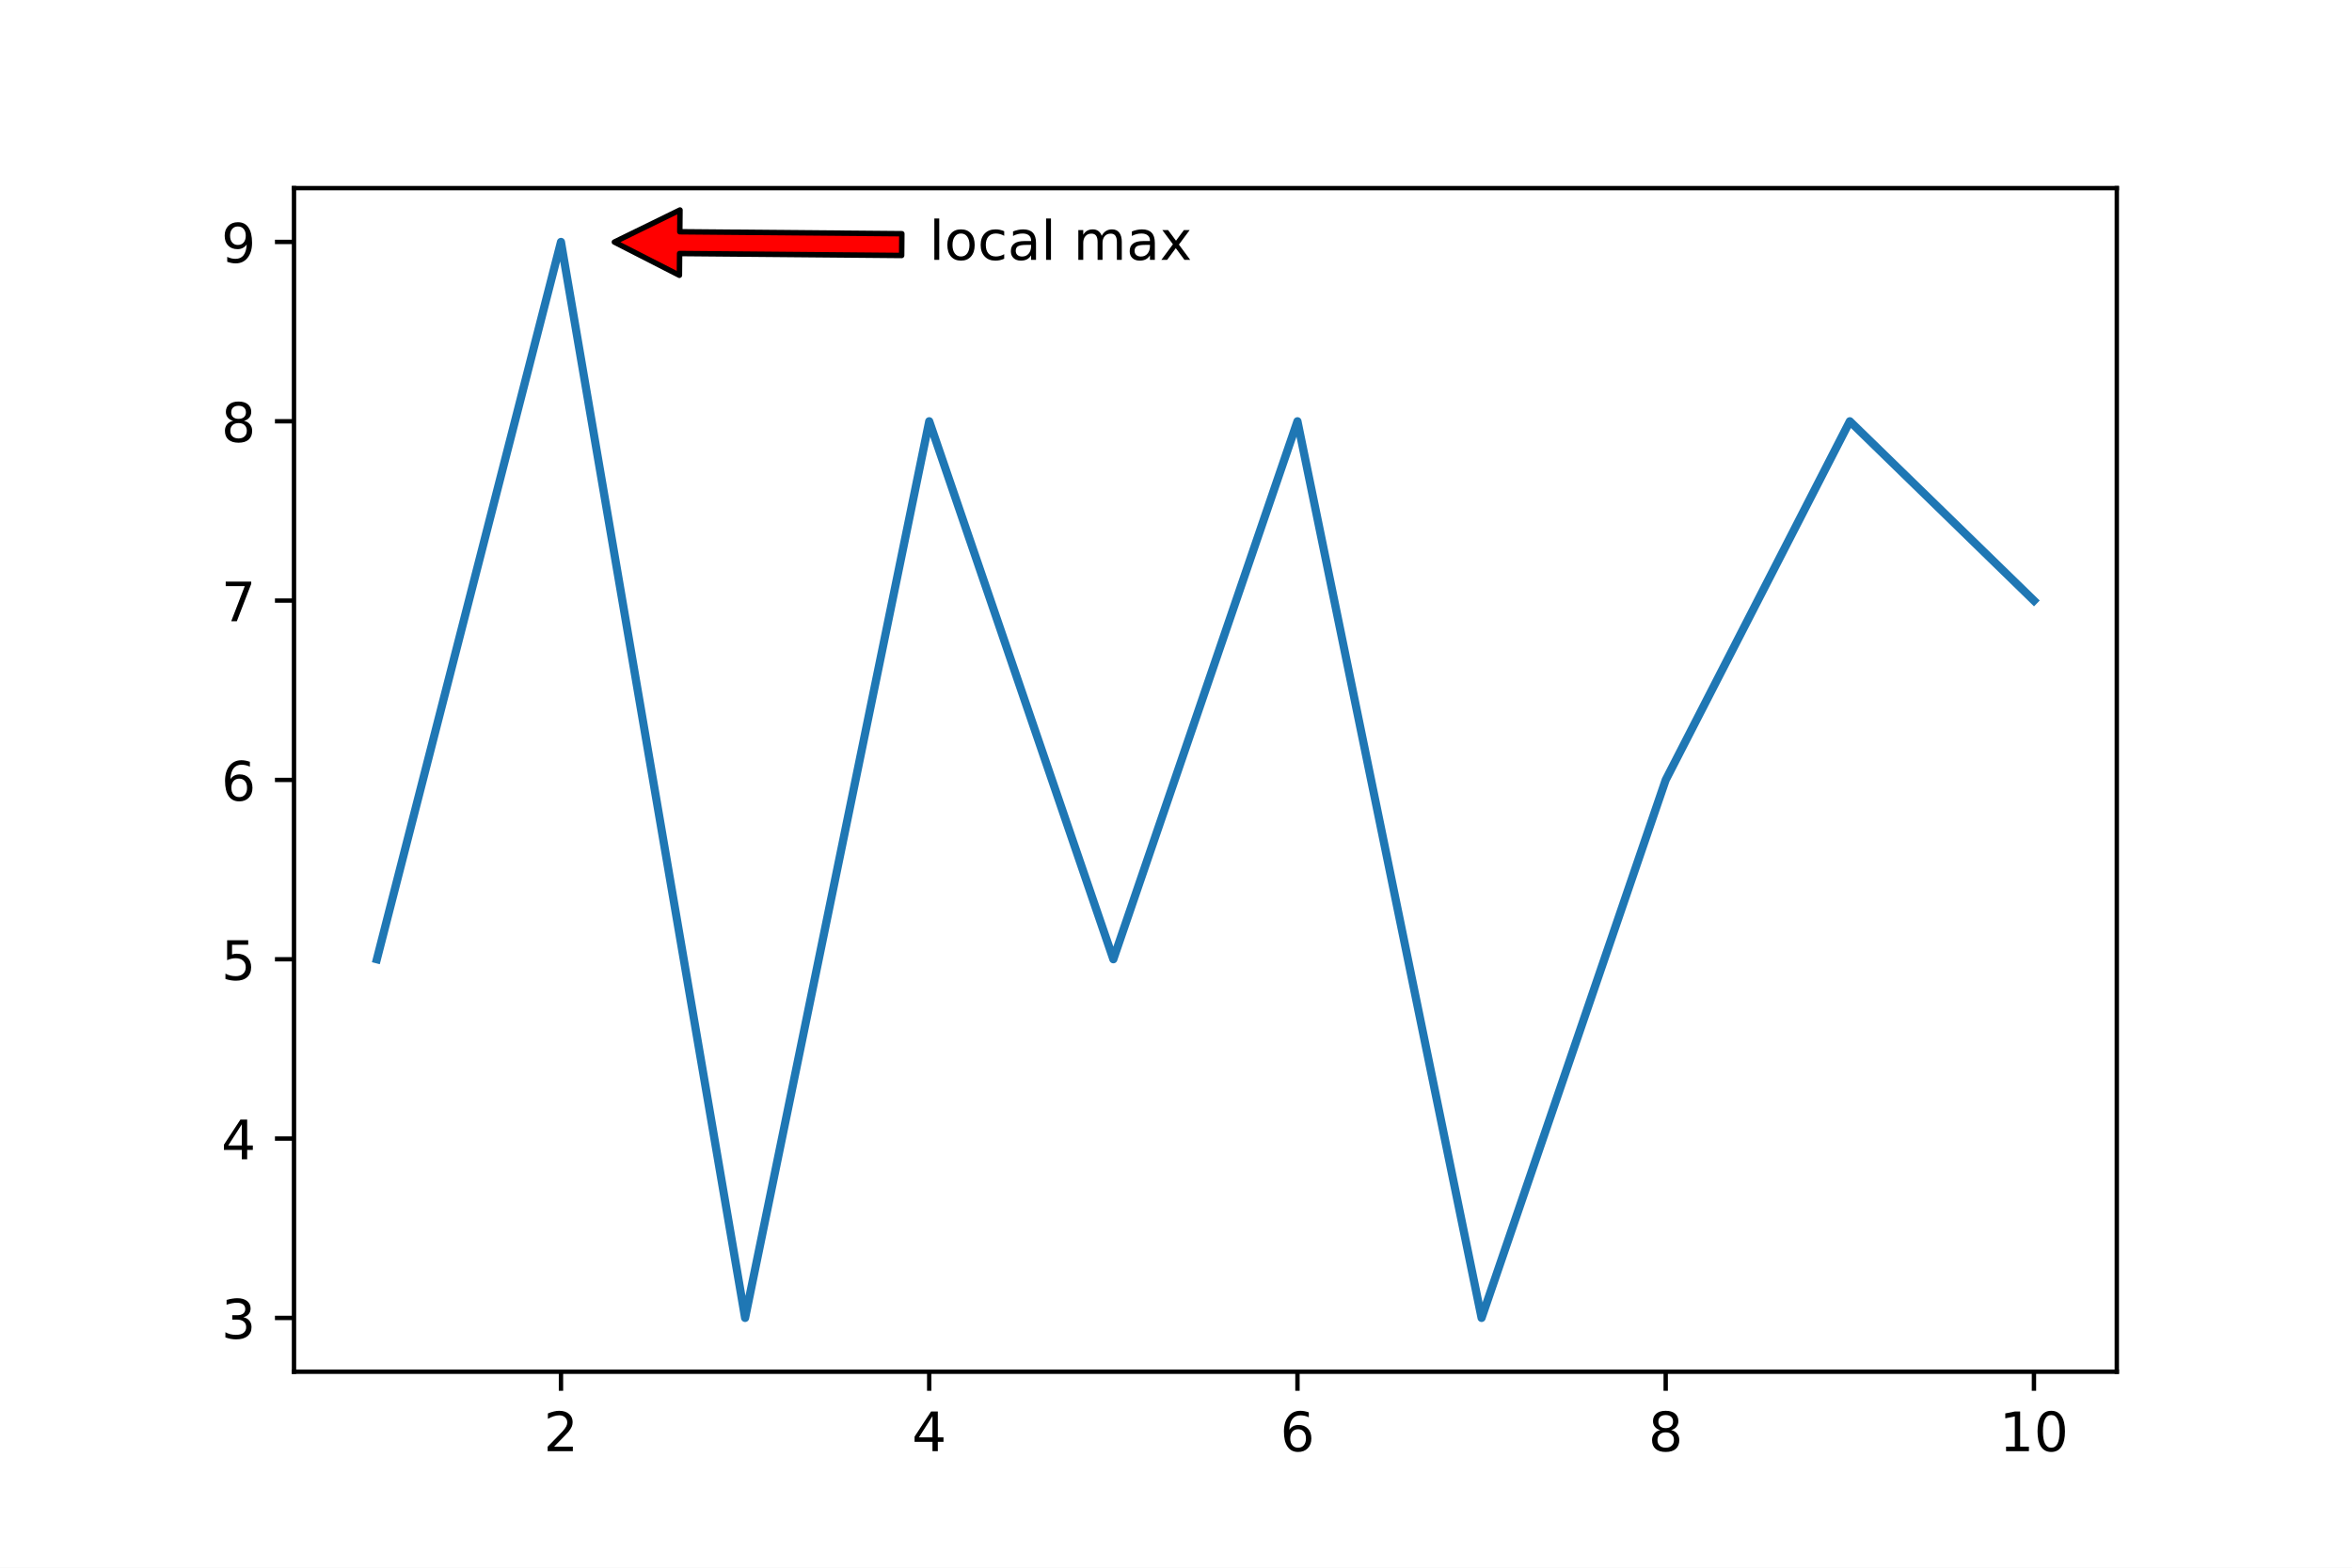
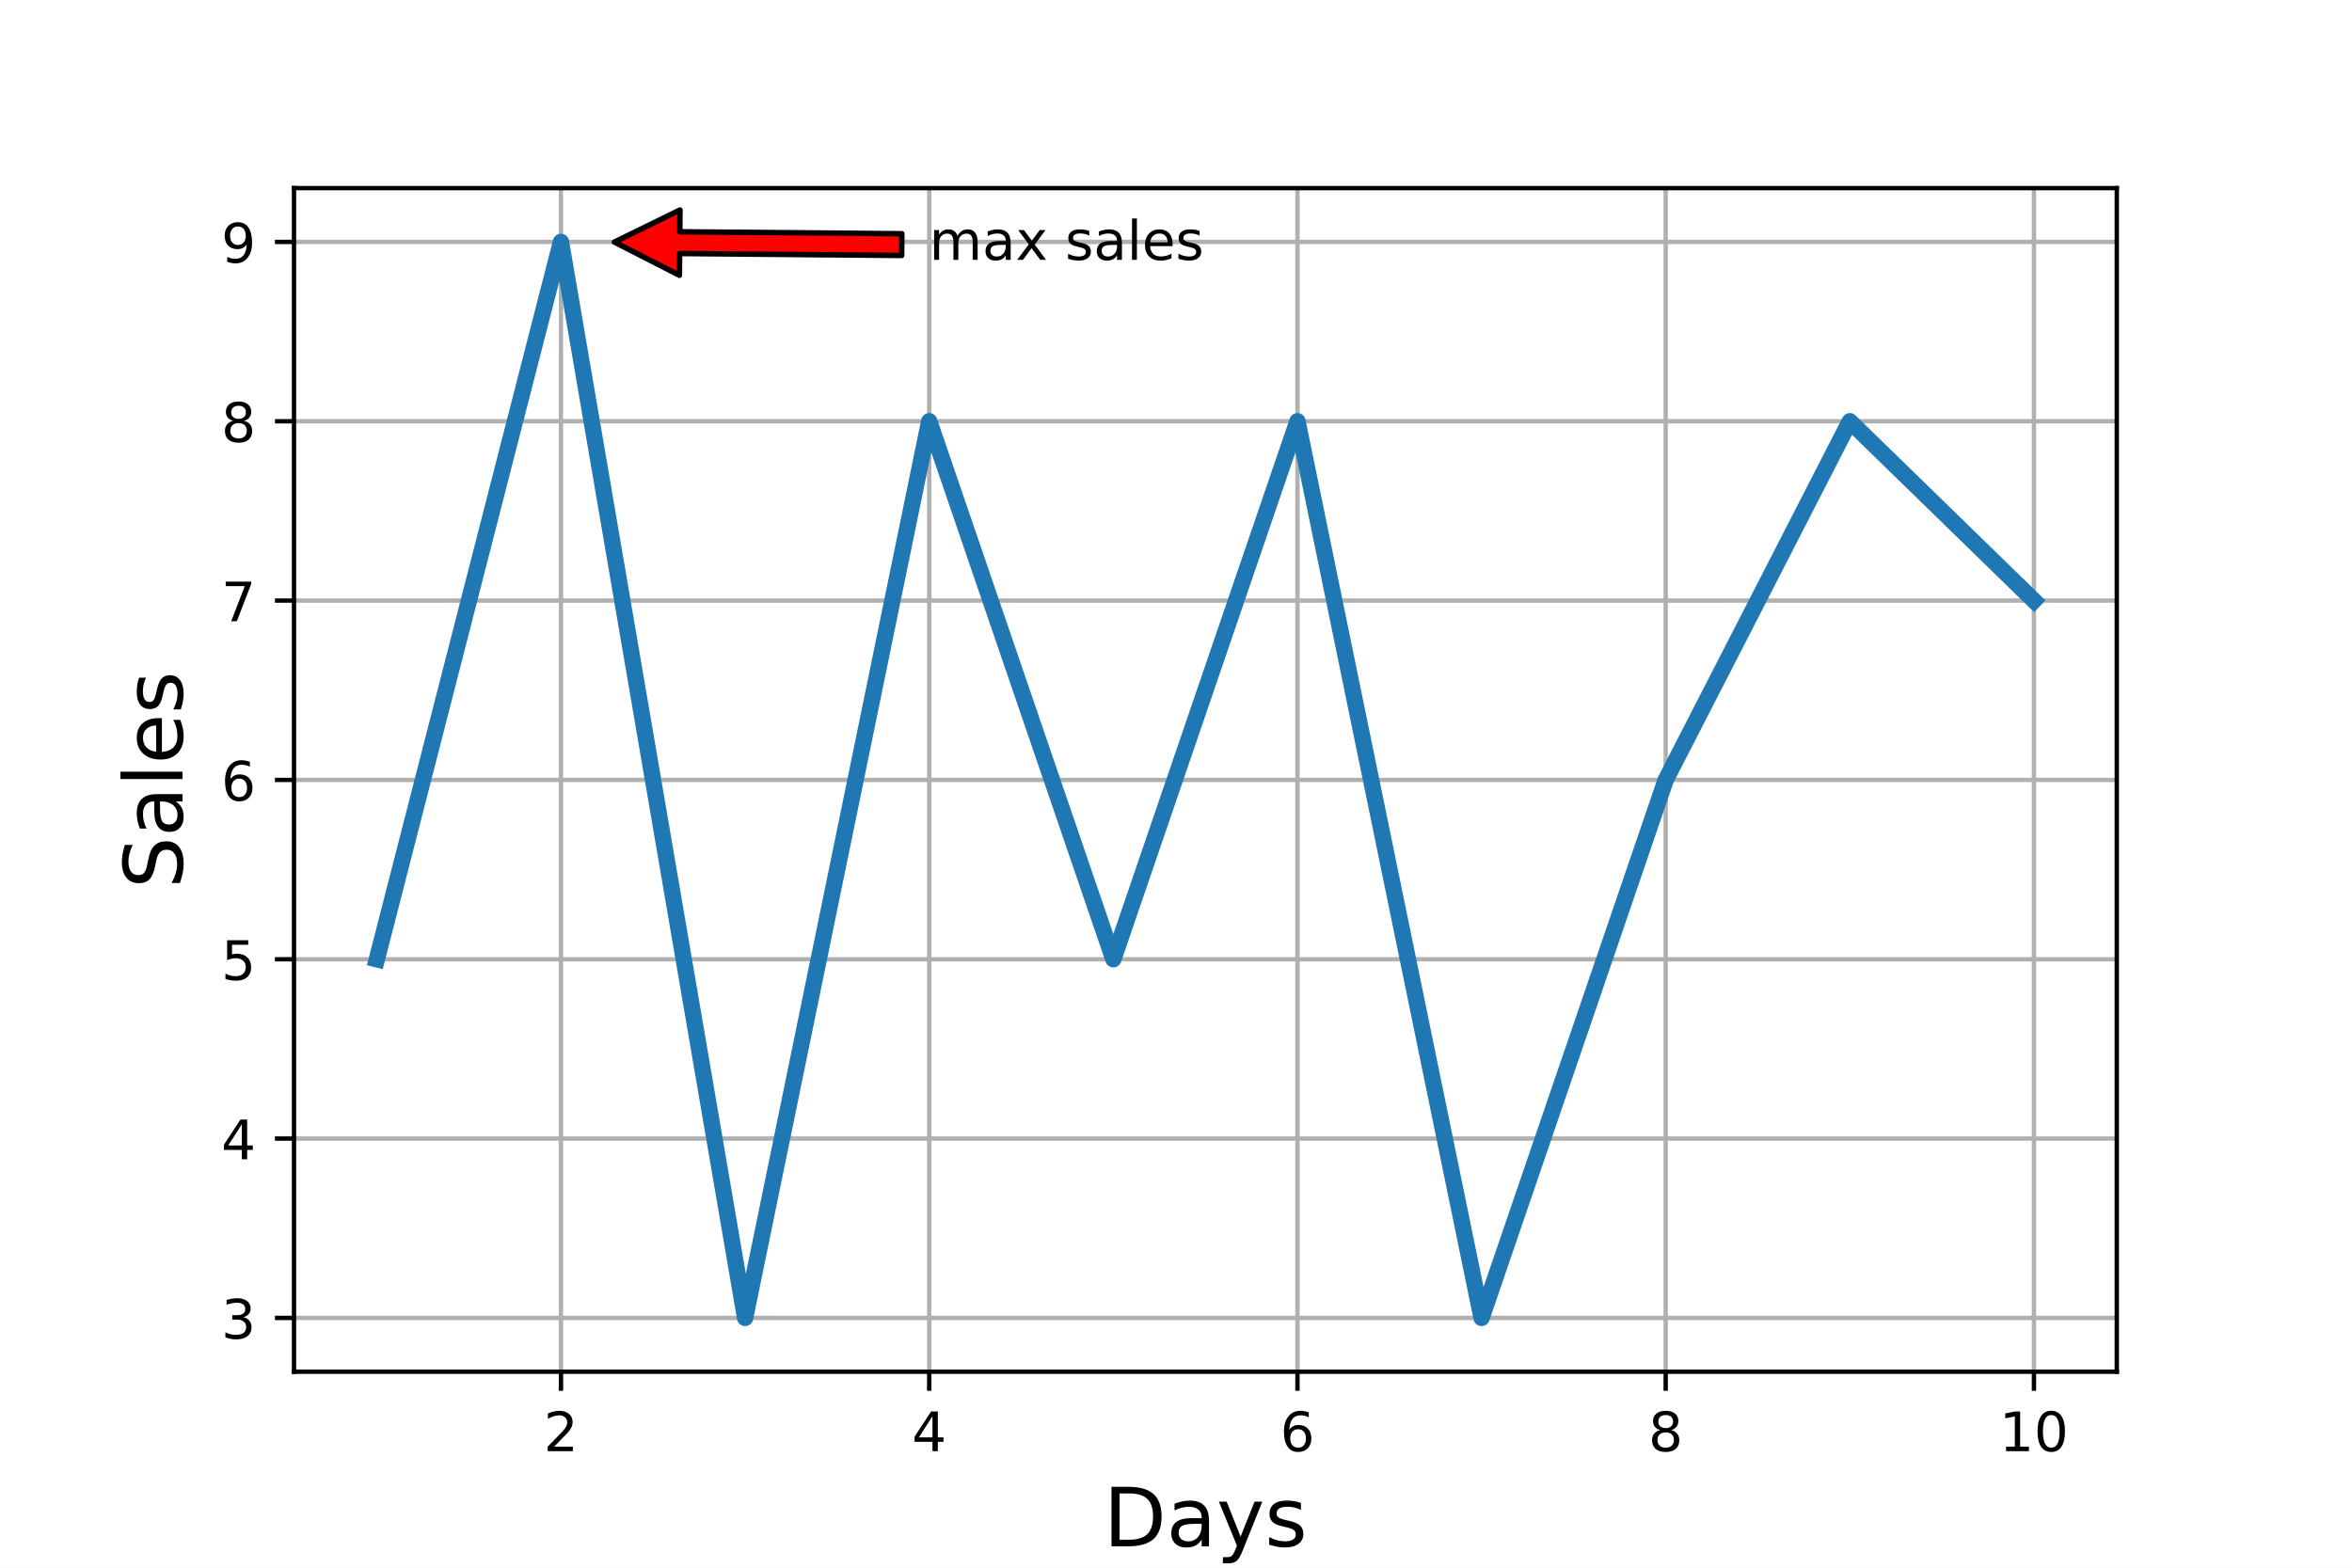
<svg xmlns="http://www.w3.org/2000/svg" xmlns:xlink="http://www.w3.org/1999/xlink" height="288pt" version="1.1" viewBox="0 0 432 288" width="432pt">
  <defs>
    <style type="text/css">
*{stroke-linecap:butt;stroke-linejoin:round;}
  </style>
  </defs>
  <g id="figure_1">
    <g id="patch_1">
      <path d="M 0 288  L 432 288  L 432 0  L 0 0  z " style="fill:#ffffff;" />
    </g>
    <g id="axes_1">
      <g id="patch_2">
        <path d="M 54 252  L 388.8 252  L 388.8 34.56  L 54 34.56  z " style="fill:#ffffff;" />
      </g>
      <g id="matplotlib.axis_1">
        <g id="xtick_1">
          <g id="line2d_1">
-             <defs>
-               <path d="M 0 0  L 0 3.5  " id="m5c59337e7c" style="stroke:#000000;stroke-width:0.8;" />
-             </defs>
-             <g>
-               <use style="stroke:#000000;stroke-width:0.8;" x="103.036" xlink:href="#m5c59337e7c" y="252" />
+             <path clip-path="url(#p91d3feaec7)" d="M 103.036 252  L 103.036 34.56  " style="fill:none;stroke:#b0b0b0;stroke-linecap:square;stroke-width:0.8;" />
+           </g>
+           <g id="line2d_2">
+             <defs>
+               <path d="M 0 0  L 0 3.5  " id="mebda4e5f8e" style="stroke:#000000;stroke-width:0.8;" />
+             </defs>
+             <g>
+               <use style="stroke:#000000;stroke-width:0.8;" x="103.036" xlink:href="#mebda4e5f8e" y="252" />
            </g>
          </g>
          <g id="text_1">
            <defs>
              <path d="M 19.188 8.297  L 53.609 8.297  L 53.609 0  L 7.328 0  L 7.328 8.297  Q 12.938 14.109 22.625 23.891  Q 32.328 33.688 34.812 36.531  Q 39.547 41.844 41.422 45.531  Q 43.312 49.219 43.312 52.781  Q 43.312 58.594 39.234 62.25  Q 35.156 65.922 28.609 65.922  Q 23.969 65.922 18.812 64.312  Q 13.672 62.703 7.812 59.422  L 7.812 69.391  Q 13.766 71.781 18.938 73  Q 24.125 74.219 28.422 74.219  Q 39.75 74.219 46.484 68.547  Q 53.219 62.891 53.219 53.422  Q 53.219 48.922 51.531 44.891  Q 49.859 40.875 45.406 35.406  Q 44.188 33.984 37.641 27.219  Q 31.109 20.453 19.188 8.297  z " id="DejaVuSans-50" />
            </defs>
            <g transform="translate(99.85511 266.5984)scale(0.1 -0.1)">
              <use xlink:href="#DejaVuSans-50" />
            </g>
          </g>
        </g>
        <g id="xtick_2">
-           <g id="line2d_2">
-             <g>
-               <use style="stroke:#000000;stroke-width:0.8;" x="170.673" xlink:href="#m5c59337e7c" y="252" />
+           <g id="line2d_3">
+             <path clip-path="url(#p91d3feaec7)" d="M 170.673 252  L 170.673 34.56  " style="fill:none;stroke:#b0b0b0;stroke-linecap:square;stroke-width:0.8;" />
+           </g>
+           <g id="line2d_4">
+             <g>
+               <use style="stroke:#000000;stroke-width:0.8;" x="170.673" xlink:href="#mebda4e5f8e" y="252" />
            </g>
          </g>
          <g id="text_2">
            <defs>
              <path d="M 37.797 64.312  L 12.891 25.391  L 37.797 25.391  z M 35.203 72.906  L 47.609 72.906  L 47.609 25.391  L 58.016 25.391  L 58.016 17.188  L 47.609 17.188  L 47.609 0  L 37.797 0  L 37.797 17.188  L 4.891 17.188  L 4.891 26.703  z " id="DejaVuSans-52" />
            </defs>
            <g transform="translate(167.4915 266.5984)scale(0.1 -0.1)">
              <use xlink:href="#DejaVuSans-52" />
            </g>
          </g>
        </g>
        <g id="xtick_3">
-           <g id="line2d_3">
-             <g>
-               <use style="stroke:#000000;stroke-width:0.8;" x="238.309" xlink:href="#m5c59337e7c" y="252" />
+           <g id="line2d_5">
+             <path clip-path="url(#p91d3feaec7)" d="M 238.309 252  L 238.309 34.56  " style="fill:none;stroke:#b0b0b0;stroke-linecap:square;stroke-width:0.8;" />
+           </g>
+           <g id="line2d_6">
+             <g>
+               <use style="stroke:#000000;stroke-width:0.8;" x="238.309" xlink:href="#mebda4e5f8e" y="252" />
            </g>
          </g>
          <g id="text_3">
            <defs>
              <path d="M 33.016 40.375  Q 26.375 40.375 22.484 35.828  Q 18.609 31.297 18.609 23.391  Q 18.609 15.531 22.484 10.953  Q 26.375 6.391 33.016 6.391  Q 39.656 6.391 43.531 10.953  Q 47.406 15.531 47.406 23.391  Q 47.406 31.297 43.531 35.828  Q 39.656 40.375 33.016 40.375  z M 52.594 71.297  L 52.594 62.312  Q 48.875 64.062 45.094 64.984  Q 41.312 65.922 37.594 65.922  Q 27.828 65.922 22.672 59.328  Q 17.531 52.734 16.797 39.406  Q 19.672 43.656 24.016 45.922  Q 28.375 48.188 33.594 48.188  Q 44.578 48.188 50.953 41.516  Q 57.328 34.859 57.328 23.391  Q 57.328 12.156 50.688 5.359  Q 44.047 -1.422 33.016 -1.422  Q 20.359 -1.422 13.672 8.266  Q 6.984 17.969 6.984 36.375  Q 6.984 53.656 15.188 63.938  Q 23.391 74.219 37.203 74.219  Q 40.922 74.219 44.703 73.484  Q 48.484 72.75 52.594 71.297  z " id="DejaVuSans-54" />
            </defs>
            <g transform="translate(235.1278 266.5984)scale(0.1 -0.1)">
              <use xlink:href="#DejaVuSans-54" />
            </g>
          </g>
        </g>
        <g id="xtick_4">
-           <g id="line2d_4">
-             <g>
-               <use style="stroke:#000000;stroke-width:0.8;" x="305.945" xlink:href="#m5c59337e7c" y="252" />
+           <g id="line2d_7">
+             <path clip-path="url(#p91d3feaec7)" d="M 305.945 252  L 305.945 34.56  " style="fill:none;stroke:#b0b0b0;stroke-linecap:square;stroke-width:0.8;" />
+           </g>
+           <g id="line2d_8">
+             <g>
+               <use style="stroke:#000000;stroke-width:0.8;" x="305.945" xlink:href="#mebda4e5f8e" y="252" />
            </g>
          </g>
          <g id="text_4">
            <defs>
              <path d="M 31.781 34.625  Q 24.75 34.625 20.719 30.859  Q 16.703 27.094 16.703 20.516  Q 16.703 13.922 20.719 10.156  Q 24.75 6.391 31.781 6.391  Q 38.812 6.391 42.859 10.172  Q 46.922 13.969 46.922 20.516  Q 46.922 27.094 42.891 30.859  Q 38.875 34.625 31.781 34.625  z M 21.922 38.812  Q 15.578 40.375 12.031 44.719  Q 8.5 49.078 8.5 55.328  Q 8.5 64.062 14.719 69.141  Q 20.953 74.219 31.781 74.219  Q 42.672 74.219 48.875 69.141  Q 55.078 64.062 55.078 55.328  Q 55.078 49.078 51.531 44.719  Q 48 40.375 41.703 38.812  Q 48.828 37.156 52.797 32.312  Q 56.781 27.484 56.781 20.516  Q 56.781 9.906 50.312 4.234  Q 43.844 -1.422 31.781 -1.422  Q 19.734 -1.422 13.25 4.234  Q 6.781 9.906 6.781 20.516  Q 6.781 27.484 10.781 32.312  Q 14.797 37.156 21.922 38.812  z M 18.312 54.391  Q 18.312 48.734 21.844 45.562  Q 25.391 42.391 31.781 42.391  Q 38.141 42.391 41.719 45.562  Q 45.312 48.734 45.312 54.391  Q 45.312 60.062 41.719 63.234  Q 38.141 66.406 31.781 66.406  Q 25.391 66.406 21.844 63.234  Q 18.312 60.062 18.312 54.391  z " id="DejaVuSans-56" />
            </defs>
            <g transform="translate(302.7642 266.5984)scale(0.1 -0.1)">
              <use xlink:href="#DejaVuSans-56" />
            </g>
          </g>
        </g>
        <g id="xtick_5">
-           <g id="line2d_5">
-             <g>
-               <use style="stroke:#000000;stroke-width:0.8;" x="373.582" xlink:href="#m5c59337e7c" y="252" />
+           <g id="line2d_9">
+             <path clip-path="url(#p91d3feaec7)" d="M 373.582 252  L 373.582 34.56  " style="fill:none;stroke:#b0b0b0;stroke-linecap:square;stroke-width:0.8;" />
+           </g>
+           <g id="line2d_10">
+             <g>
+               <use style="stroke:#000000;stroke-width:0.8;" x="373.582" xlink:href="#mebda4e5f8e" y="252" />
            </g>
          </g>
          <g id="text_5">
            <defs>
              <path d="M 12.406 8.297  L 28.516 8.297  L 28.516 63.922  L 10.984 60.406  L 10.984 69.391  L 28.422 72.906  L 38.281 72.906  L 38.281 8.297  L 54.391 8.297  L 54.391 0  L 12.406 0  z " id="DejaVuSans-49" />
              <path d="M 31.781 66.406  Q 24.172 66.406 20.328 58.906  Q 16.5 51.422 16.5 36.375  Q 16.5 21.391 20.328 13.891  Q 24.172 6.391 31.781 6.391  Q 39.453 6.391 43.281 13.891  Q 47.125 21.391 47.125 36.375  Q 47.125 51.422 43.281 58.906  Q 39.453 66.406 31.781 66.406  z M 31.781 74.219  Q 44.047 74.219 50.516 64.516  Q 56.984 54.828 56.984 36.375  Q 56.984 17.969 50.516 8.266  Q 44.047 -1.422 31.781 -1.422  Q 19.531 -1.422 13.062 8.266  Q 6.594 17.969 6.594 36.375  Q 6.594 54.828 13.062 64.516  Q 19.531 74.219 31.781 74.219  z " id="DejaVuSans-48" />
            </defs>
            <g transform="translate(367.2193 266.5984)scale(0.1 -0.1)">
              <use xlink:href="#DejaVuSans-49" />
              <use x="63.623" xlink:href="#DejaVuSans-48" />
            </g>
          </g>
        </g>
+         <g id="text_6">
+           <defs>
+             <path d="M 19.672 64.797  L 19.672 8.109  L 31.594 8.109  Q 46.688 8.109 53.688 14.938  Q 60.688 21.781 60.688 36.531  Q 60.688 51.172 53.688 57.984  Q 46.688 64.797 31.594 64.797  z M 9.812 72.906  L 30.078 72.906  Q 51.266 72.906 61.172 64.094  Q 71.094 55.281 71.094 36.531  Q 71.094 17.672 61.125 8.828  Q 51.172 0 30.078 0  L 9.812 0  z " id="DejaVuSans-68" />
+             <path d="M 34.281 27.484  Q 23.391 27.484 19.188 25  Q 14.984 22.516 14.984 16.5  Q 14.984 11.719 18.141 8.906  Q 21.297 6.109 26.703 6.109  Q 34.188 6.109 38.703 11.406  Q 43.219 16.703 43.219 25.484  L 43.219 27.484  z M 52.203 31.203  L 52.203 0  L 43.219 0  L 43.219 8.297  Q 40.141 3.328 35.547 0.953  Q 30.953 -1.422 24.312 -1.422  Q 15.922 -1.422 10.953 3.297  Q 6 8.016 6 15.922  Q 6 25.141 12.172 29.828  Q 18.359 34.516 30.609 34.516  L 43.219 34.516  L 43.219 35.406  Q 43.219 41.609 39.141 45  Q 35.062 48.391 27.688 48.391  Q 23 48.391 18.547 47.266  Q 14.109 46.141 10.016 43.891  L 10.016 52.203  Q 14.938 54.109 19.578 55.047  Q 24.219 56 28.609 56  Q 40.484 56 46.344 49.844  Q 52.203 43.703 52.203 31.203  z " id="DejaVuSans-97" />
+             <path d="M 32.172 -5.078  Q 28.375 -14.844 24.75 -17.812  Q 21.141 -20.797 15.094 -20.797  L 7.906 -20.797  L 7.906 -13.281  L 13.188 -13.281  Q 16.891 -13.281 18.938 -11.516  Q 21 -9.766 23.484 -3.219  L 25.094 0.875  L 2.984 54.688  L 12.5 54.688  L 29.594 11.922  L 46.688 54.688  L 56.203 54.688  z " id="DejaVuSans-121" />
+             <path d="M 44.281 53.078  L 44.281 44.578  Q 40.484 46.531 36.375 47.5  Q 32.281 48.484 27.875 48.484  Q 21.188 48.484 17.844 46.438  Q 14.5 44.391 14.5 40.281  Q 14.5 37.156 16.891 35.375  Q 19.281 33.594 26.516 31.984  L 29.594 31.297  Q 39.156 29.25 43.188 25.516  Q 47.219 21.781 47.219 15.094  Q 47.219 7.469 41.188 3.016  Q 35.156 -1.422 24.609 -1.422  Q 20.219 -1.422 15.453 -0.562  Q 10.688 0.297 5.422 2  L 5.422 11.281  Q 10.406 8.688 15.234 7.391  Q 20.062 6.109 24.812 6.109  Q 31.156 6.109 34.562 8.281  Q 37.984 10.453 37.984 14.406  Q 37.984 18.062 35.516 20.016  Q 33.062 21.969 24.703 23.781  L 21.578 24.516  Q 13.234 26.266 9.516 29.906  Q 5.812 33.547 5.812 39.891  Q 5.812 47.609 11.281 51.797  Q 16.75 56 26.812 56  Q 31.781 56 36.172 55.266  Q 40.578 54.547 44.281 53.078  z " id="DejaVuSans-115" />
+           </defs>
+           <g transform="translate(202.6828 284.0758)scale(0.15 -0.15)">
+             <use xlink:href="#DejaVuSans-68" />
+             <use x="77.002" xlink:href="#DejaVuSans-97" />
+             <use x="138.281" xlink:href="#DejaVuSans-121" />
+             <use x="197.461" xlink:href="#DejaVuSans-115" />
+           </g>
+         </g>
      </g>
      <g id="matplotlib.axis_2">
        <g id="ytick_1">
-           <g id="line2d_6">
-             <defs>
-               <path d="M 0 0  L -3.5 0  " id="m809f04effa" style="stroke:#000000;stroke-width:0.8;" />
-             </defs>
-             <g>
-               <use style="stroke:#000000;stroke-width:0.8;" x="54" xlink:href="#m809f04effa" y="242.116" />
-             </g>
-           </g>
-           <g id="text_6">
+           <g id="line2d_11">
+             <path clip-path="url(#p91d3feaec7)" d="M 54 242.116  L 388.8 242.116  " style="fill:none;stroke:#b0b0b0;stroke-linecap:square;stroke-width:0.8;" />
+           </g>
+           <g id="line2d_12">
+             <defs>
+               <path d="M 0 0  L -3.5 0  " id="m493fd19f43" style="stroke:#000000;stroke-width:0.8;" />
+             </defs>
+             <g>
+               <use style="stroke:#000000;stroke-width:0.8;" x="54" xlink:href="#m493fd19f43" y="242.116" />
+             </g>
+           </g>
+           <g id="text_7">
            <defs>
              <path d="M 40.578 39.312  Q 47.656 37.797 51.625 33  Q 55.609 28.219 55.609 21.188  Q 55.609 10.406 48.188 4.484  Q 40.766 -1.422 27.094 -1.422  Q 22.516 -1.422 17.656 -0.516  Q 12.797 0.391 7.625 2.203  L 7.625 11.719  Q 11.719 9.328 16.594 8.109  Q 21.484 6.891 26.812 6.891  Q 36.078 6.891 40.938 10.547  Q 45.797 14.203 45.797 21.188  Q 45.797 27.641 41.281 31.266  Q 36.766 34.906 28.719 34.906  L 20.219 34.906  L 20.219 43.016  L 29.109 43.016  Q 36.375 43.016 40.234 45.922  Q 44.094 48.828 44.094 54.297  Q 44.094 59.906 40.109 62.906  Q 36.141 65.922 28.719 65.922  Q 24.656 65.922 20.016 65.031  Q 15.375 64.156 9.812 62.312  L 9.812 71.094  Q 15.438 72.656 20.344 73.438  Q 25.25 74.219 29.594 74.219  Q 40.828 74.219 47.359 69.109  Q 53.906 64.016 53.906 55.328  Q 53.906 49.266 50.438 45.094  Q 46.969 40.922 40.578 39.312  z " id="DejaVuSans-51" />
            </defs>
            <g transform="translate(40.6375 245.9156)scale(0.1 -0.1)">
              <use xlink:href="#DejaVuSans-51" />
            </g>
          </g>
        </g>
        <g id="ytick_2">
-           <g id="line2d_7">
-             <g>
-               <use style="stroke:#000000;stroke-width:0.8;" x="54" xlink:href="#m809f04effa" y="209.171" />
-             </g>
-           </g>
-           <g id="text_7">
+           <g id="line2d_13">
+             <path clip-path="url(#p91d3feaec7)" d="M 54 209.171  L 388.8 209.171  " style="fill:none;stroke:#b0b0b0;stroke-linecap:square;stroke-width:0.8;" />
+           </g>
+           <g id="line2d_14">
+             <g>
+               <use style="stroke:#000000;stroke-width:0.8;" x="54" xlink:href="#m493fd19f43" y="209.171" />
+             </g>
+           </g>
+           <g id="text_8">
            <g transform="translate(40.6375 212.9701)scale(0.1 -0.1)">
              <use xlink:href="#DejaVuSans-52" />
            </g>
          </g>
        </g>
        <g id="ytick_3">
-           <g id="line2d_8">
-             <g>
-               <use style="stroke:#000000;stroke-width:0.8;" x="54" xlink:href="#m809f04effa" y="176.225" />
-             </g>
-           </g>
-           <g id="text_8">
+           <g id="line2d_15">
+             <path clip-path="url(#p91d3feaec7)" d="M 54 176.225  L 388.8 176.225  " style="fill:none;stroke:#b0b0b0;stroke-linecap:square;stroke-width:0.8;" />
+           </g>
+           <g id="line2d_16">
+             <g>
+               <use style="stroke:#000000;stroke-width:0.8;" x="54" xlink:href="#m493fd19f43" y="176.225" />
+             </g>
+           </g>
+           <g id="text_9">
            <defs>
              <path d="M 10.797 72.906  L 49.516 72.906  L 49.516 64.594  L 19.828 64.594  L 19.828 46.734  Q 21.969 47.469 24.109 47.828  Q 26.266 48.188 28.422 48.188  Q 40.625 48.188 47.75 41.5  Q 54.891 34.812 54.891 23.391  Q 54.891 11.625 47.562 5.094  Q 40.234 -1.422 26.906 -1.422  Q 22.312 -1.422 17.547 -0.641  Q 12.797 0.141 7.719 1.703  L 7.719 11.625  Q 12.109 9.234 16.797 8.062  Q 21.484 6.891 26.703 6.891  Q 35.156 6.891 40.078 11.328  Q 45.016 15.766 45.016 23.391  Q 45.016 31 40.078 35.438  Q 35.156 39.891 26.703 39.891  Q 22.75 39.891 18.812 39.016  Q 14.891 38.141 10.797 36.281  z " id="DejaVuSans-53" />
            </defs>
            <g transform="translate(40.6375 180.0247)scale(0.1 -0.1)">
              <use xlink:href="#DejaVuSans-53" />
            </g>
          </g>
        </g>
        <g id="ytick_4">
-           <g id="line2d_9">
-             <g>
-               <use style="stroke:#000000;stroke-width:0.8;" x="54" xlink:href="#m809f04effa" y="143.28" />
-             </g>
-           </g>
-           <g id="text_9">
+           <g id="line2d_17">
+             <path clip-path="url(#p91d3feaec7)" d="M 54 143.28  L 388.8 143.28  " style="fill:none;stroke:#b0b0b0;stroke-linecap:square;stroke-width:0.8;" />
+           </g>
+           <g id="line2d_18">
+             <g>
+               <use style="stroke:#000000;stroke-width:0.8;" x="54" xlink:href="#m493fd19f43" y="143.28" />
+             </g>
+           </g>
+           <g id="text_10">
            <g transform="translate(40.6375 147.0792)scale(0.1 -0.1)">
              <use xlink:href="#DejaVuSans-54" />
            </g>
          </g>
        </g>
        <g id="ytick_5">
-           <g id="line2d_10">
-             <g>
-               <use style="stroke:#000000;stroke-width:0.8;" x="54" xlink:href="#m809f04effa" y="110.335" />
-             </g>
-           </g>
-           <g id="text_10">
+           <g id="line2d_19">
+             <path clip-path="url(#p91d3feaec7)" d="M 54 110.335  L 388.8 110.335  " style="fill:none;stroke:#b0b0b0;stroke-linecap:square;stroke-width:0.8;" />
+           </g>
+           <g id="line2d_20">
+             <g>
+               <use style="stroke:#000000;stroke-width:0.8;" x="54" xlink:href="#m493fd19f43" y="110.335" />
+             </g>
+           </g>
+           <g id="text_11">
            <defs>
              <path d="M 8.203 72.906  L 55.078 72.906  L 55.078 68.703  L 28.609 0  L 18.312 0  L 43.219 64.594  L 8.203 64.594  z " id="DejaVuSans-55" />
            </defs>
            <g transform="translate(40.6375 114.1338)scale(0.1 -0.1)">
              <use xlink:href="#DejaVuSans-55" />
            </g>
          </g>
        </g>
        <g id="ytick_6">
-           <g id="line2d_11">
-             <g>
-               <use style="stroke:#000000;stroke-width:0.8;" x="54" xlink:href="#m809f04effa" y="77.389" />
-             </g>
-           </g>
-           <g id="text_11">
+           <g id="line2d_21">
+             <path clip-path="url(#p91d3feaec7)" d="M 54 77.389  L 388.8 77.389  " style="fill:none;stroke:#b0b0b0;stroke-linecap:square;stroke-width:0.8;" />
+           </g>
+           <g id="line2d_22">
+             <g>
+               <use style="stroke:#000000;stroke-width:0.8;" x="54" xlink:href="#m493fd19f43" y="77.389" />
+             </g>
+           </g>
+           <g id="text_12">
            <g transform="translate(40.6375 81.18831)scale(0.1 -0.1)">
              <use xlink:href="#DejaVuSans-56" />
            </g>
          </g>
        </g>
        <g id="ytick_7">
-           <g id="line2d_12">
-             <g>
-               <use style="stroke:#000000;stroke-width:0.8;" x="54" xlink:href="#m809f04effa" y="44.444" />
-             </g>
-           </g>
-           <g id="text_12">
+           <g id="line2d_23">
+             <path clip-path="url(#p91d3feaec7)" d="M 54 44.444  L 388.8 44.444  " style="fill:none;stroke:#b0b0b0;stroke-linecap:square;stroke-width:0.8;" />
+           </g>
+           <g id="line2d_24">
+             <g>
+               <use style="stroke:#000000;stroke-width:0.8;" x="54" xlink:href="#m493fd19f43" y="44.444" />
+             </g>
+           </g>
+           <g id="text_13">
            <defs>
              <path d="M 10.984 1.516  L 10.984 10.5  Q 14.703 8.734 18.5 7.812  Q 22.312 6.891 25.984 6.891  Q 35.75 6.891 40.891 13.453  Q 46.047 20.016 46.781 33.406  Q 43.953 29.203 39.594 26.953  Q 35.25 24.703 29.984 24.703  Q 19.047 24.703 12.672 31.312  Q 6.297 37.938 6.297 49.422  Q 6.297 60.641 12.938 67.422  Q 19.578 74.219 30.609 74.219  Q 43.266 74.219 49.922 64.516  Q 56.594 54.828 56.594 36.375  Q 56.594 19.141 48.406 8.859  Q 40.234 -1.422 26.422 -1.422  Q 22.703 -1.422 18.891 -0.688  Q 15.094 0.047 10.984 1.516  z M 30.609 32.422  Q 37.25 32.422 41.125 36.953  Q 45.016 41.5 45.016 49.422  Q 45.016 57.281 41.125 61.844  Q 37.25 66.406 30.609 66.406  Q 23.969 66.406 20.094 61.844  Q 16.219 57.281 16.219 49.422  Q 16.219 41.5 20.094 36.953  Q 23.969 32.422 30.609 32.422  z " id="DejaVuSans-57" />
            </defs>
            <g transform="translate(40.6375 48.24285)scale(0.1 -0.1)">
              <use xlink:href="#DejaVuSans-57" />
            </g>
          </g>
        </g>
-       </g>
-       <g id="line2d_13">
-         <path clip-path="url(#p50f9c25cc4)" d="M 69.218 176.225  L 103.036 44.444  L 136.855 242.116  L 170.673 77.389  L 204.491 176.225  L 238.309 77.389  L 272.127 242.116  L 305.945 143.28  L 339.764 77.389  L 373.582 110.335  " style="fill:none;stroke:#1f77b4;stroke-linecap:square;stroke-width:1.5;" />
+         <g id="text_14">
+           <defs>
+             <path d="M 53.516 70.516  L 53.516 60.891  Q 47.906 63.578 42.922 64.891  Q 37.938 66.219 33.297 66.219  Q 25.25 66.219 20.875 63.094  Q 16.5 59.969 16.5 54.203  Q 16.5 49.359 19.406 46.891  Q 22.312 44.438 30.422 42.922  L 36.375 41.703  Q 47.406 39.594 52.656 34.297  Q 57.906 29 57.906 20.125  Q 57.906 9.516 50.797 4.047  Q 43.703 -1.422 29.984 -1.422  Q 24.812 -1.422 18.969 -0.25  Q 13.141 0.922 6.891 3.219  L 6.891 13.375  Q 12.891 10.016 18.656 8.297  Q 24.422 6.594 29.984 6.594  Q 38.422 6.594 43.016 9.906  Q 47.609 13.234 47.609 19.391  Q 47.609 24.75 44.312 27.781  Q 41.016 30.812 33.5 32.328  L 27.484 33.5  Q 16.453 35.688 11.516 40.375  Q 6.594 45.062 6.594 53.422  Q 6.594 63.094 13.406 68.656  Q 20.219 74.219 32.172 74.219  Q 37.312 74.219 42.625 73.281  Q 47.953 72.359 53.516 70.516  z " id="DejaVuSans-83" />
+             <path d="M 9.422 75.984  L 18.406 75.984  L 18.406 0  L 9.422 0  z " id="DejaVuSans-108" />
+             <path d="M 56.203 29.594  L 56.203 25.203  L 14.891 25.203  Q 15.484 15.922 20.484 11.062  Q 25.484 6.203 34.422 6.203  Q 39.594 6.203 44.453 7.469  Q 49.312 8.734 54.109 11.281  L 54.109 2.781  Q 49.266 0.734 44.188 -0.344  Q 39.109 -1.422 33.891 -1.422  Q 20.797 -1.422 13.156 6.188  Q 5.516 13.812 5.516 26.812  Q 5.516 40.234 12.766 48.109  Q 20.016 56 32.328 56  Q 43.359 56 49.781 48.891  Q 56.203 41.797 56.203 29.594  z M 47.219 32.234  Q 47.125 39.594 43.094 43.984  Q 39.062 48.391 32.422 48.391  Q 24.906 48.391 20.391 44.141  Q 15.875 39.891 15.188 32.172  z " id="DejaVuSans-101" />
+           </defs>
+           <g transform="translate(33.51797 163.2429)rotate(-90)scale(0.15 -0.15)">
+             <use xlink:href="#DejaVuSans-83" />
+             <use x="63.477" xlink:href="#DejaVuSans-97" />
+             <use x="124.756" xlink:href="#DejaVuSans-108" />
+             <use x="152.539" xlink:href="#DejaVuSans-101" />
+             <use x="214.062" xlink:href="#DejaVuSans-115" />
+           </g>
+         </g>
+       </g>
+       <g id="line2d_25">
+         <path clip-path="url(#p91d3feaec7)" d="M 69.218 176.225  L 103.036 44.444  L 136.855 242.116  L 170.673 77.389  L 204.491 176.225  L 238.309 77.389  L 272.127 242.116  L 305.945 143.28  L 339.764 77.389  L 373.582 110.335  " style="fill:none;stroke:#1f77b4;stroke-linecap:square;stroke-width:3;" />
      </g>
      <g id="patch_3">
        <path d="M 54 252  L 54 34.56  " style="fill:none;stroke:#000000;stroke-linecap:square;stroke-linejoin:miter;stroke-width:0.8;" />
      </g>
      <g id="patch_4">
        <path d="M 388.8 252  L 388.8 34.56  " style="fill:none;stroke:#000000;stroke-linecap:square;stroke-linejoin:miter;stroke-width:0.8;" />
      </g>
      <g id="patch_5">
        <path d="M 54 252  L 388.8 252  " style="fill:none;stroke:#000000;stroke-linecap:square;stroke-linejoin:miter;stroke-width:0.8;" />
      </g>
      <g id="patch_6">
        <path d="M 54 34.56  L 388.8 34.56  " style="fill:none;stroke:#000000;stroke-linecap:square;stroke-linejoin:miter;stroke-width:0.8;" />
      </g>
      <g id="patch_7">
        <path d="M 165.609 46.934  Q 145.218 46.755 124.826 46.576  L 124.791 50.576  Q 118.817 47.523 112.843 44.47  Q 118.87 41.523 124.896 38.576  L 124.861 42.576  Q 145.253 42.755 165.644 42.935  L 165.609 46.934  z " style="fill:#ff0000;stroke:#000000;stroke-linecap:round;" />
      </g>
-       <g id="text_13">
+       <g id="text_15">
        <defs>
-           <path d="M 9.422 75.984  L 18.406 75.984  L 18.406 0  L 9.422 0  z " id="DejaVuSans-108" />
-           <path d="M 30.609 48.391  Q 23.391 48.391 19.188 42.75  Q 14.984 37.109 14.984 27.297  Q 14.984 17.484 19.156 11.844  Q 23.344 6.203 30.609 6.203  Q 37.797 6.203 41.984 11.859  Q 46.188 17.531 46.188 27.297  Q 46.188 37.016 41.984 42.703  Q 37.797 48.391 30.609 48.391  z M 30.609 56  Q 42.328 56 49.016 48.375  Q 55.719 40.766 55.719 27.297  Q 55.719 13.875 49.016 6.219  Q 42.328 -1.422 30.609 -1.422  Q 18.844 -1.422 12.172 6.219  Q 5.516 13.875 5.516 27.297  Q 5.516 40.766 12.172 48.375  Q 18.844 56 30.609 56  z " id="DejaVuSans-111" />
-           <path d="M 48.781 52.594  L 48.781 44.188  Q 44.969 46.297 41.141 47.344  Q 37.312 48.391 33.406 48.391  Q 24.656 48.391 19.812 42.844  Q 14.984 37.312 14.984 27.297  Q 14.984 17.281 19.812 11.734  Q 24.656 6.203 33.406 6.203  Q 37.312 6.203 41.141 7.25  Q 44.969 8.297 48.781 10.406  L 48.781 2.094  Q 45.016 0.344 40.984 -0.531  Q 36.969 -1.422 32.422 -1.422  Q 20.062 -1.422 12.781 6.344  Q 5.516 14.109 5.516 27.297  Q 5.516 40.672 12.859 48.328  Q 20.219 56 33.016 56  Q 37.156 56 41.109 55.141  Q 45.062 54.297 48.781 52.594  z " id="DejaVuSans-99" />
-           <path d="M 34.281 27.484  Q 23.391 27.484 19.188 25  Q 14.984 22.516 14.984 16.5  Q 14.984 11.719 18.141 8.906  Q 21.297 6.109 26.703 6.109  Q 34.188 6.109 38.703 11.406  Q 43.219 16.703 43.219 25.484  L 43.219 27.484  z M 52.203 31.203  L 52.203 0  L 43.219 0  L 43.219 8.297  Q 40.141 3.328 35.547 0.953  Q 30.953 -1.422 24.312 -1.422  Q 15.922 -1.422 10.953 3.297  Q 6 8.016 6 15.922  Q 6 25.141 12.172 29.828  Q 18.359 34.516 30.609 34.516  L 43.219 34.516  L 43.219 35.406  Q 43.219 41.609 39.141 45  Q 35.062 48.391 27.688 48.391  Q 23 48.391 18.547 47.266  Q 14.109 46.141 10.016 43.891  L 10.016 52.203  Q 14.938 54.109 19.578 55.047  Q 24.219 56 28.609 56  Q 40.484 56 46.344 49.844  Q 52.203 43.703 52.203 31.203  z " id="DejaVuSans-97" />
-           <path id="DejaVuSans-32" />
          <path d="M 52 44.188  Q 55.375 50.25 60.062 53.125  Q 64.75 56 71.094 56  Q 79.641 56 84.281 50.016  Q 88.922 44.047 88.922 33.016  L 88.922 0  L 79.891 0  L 79.891 32.719  Q 79.891 40.578 77.094 44.375  Q 74.312 48.188 68.609 48.188  Q 61.625 48.188 57.562 43.547  Q 53.516 38.922 53.516 30.906  L 53.516 0  L 44.484 0  L 44.484 32.719  Q 44.484 40.625 41.703 44.406  Q 38.922 48.188 33.109 48.188  Q 26.219 48.188 22.156 43.531  Q 18.109 38.875 18.109 30.906  L 18.109 0  L 9.078 0  L 9.078 54.688  L 18.109 54.688  L 18.109 46.188  Q 21.188 51.219 25.484 53.609  Q 29.781 56 35.688 56  Q 41.656 56 45.828 52.969  Q 50 49.953 52 44.188  z " id="DejaVuSans-109" />
          <path d="M 54.891 54.688  L 35.109 28.078  L 55.906 0  L 45.312 0  L 29.391 21.484  L 13.484 0  L 2.875 0  L 24.125 28.609  L 4.688 54.688  L 15.281 54.688  L 29.781 35.203  L 44.281 54.688  z " id="DejaVuSans-120" />
+           <path id="DejaVuSans-32" />
        </defs>
        <g transform="translate(170.6727 47.73818)scale(0.1 -0.1)">
-           <use xlink:href="#DejaVuSans-108" />
-           <use x="27.783" xlink:href="#DejaVuSans-111" />
-           <use x="88.965" xlink:href="#DejaVuSans-99" />
-           <use x="143.945" xlink:href="#DejaVuSans-97" />
-           <use x="205.225" xlink:href="#DejaVuSans-108" />
-           <use x="233.008" xlink:href="#DejaVuSans-32" />
-           <use x="264.795" xlink:href="#DejaVuSans-109" />
-           <use x="362.207" xlink:href="#DejaVuSans-97" />
-           <use x="423.486" xlink:href="#DejaVuSans-120" />
+           <use xlink:href="#DejaVuSans-109" />
+           <use x="97.412" xlink:href="#DejaVuSans-97" />
+           <use x="158.691" xlink:href="#DejaVuSans-120" />
+           <use x="217.871" xlink:href="#DejaVuSans-32" />
+           <use x="249.658" xlink:href="#DejaVuSans-115" />
+           <use x="301.758" xlink:href="#DejaVuSans-97" />
+           <use x="363.037" xlink:href="#DejaVuSans-108" />
+           <use x="390.82" xlink:href="#DejaVuSans-101" />
+           <use x="452.344" xlink:href="#DejaVuSans-115" />
        </g>
      </g>
    </g>
  </g>
  <defs>
-     <clipPath id="p50f9c25cc4">
+     <clipPath id="p91d3feaec7">
      <rect height="217.44" width="334.8" x="54" y="34.56" />
    </clipPath>
  </defs>
</svg>
